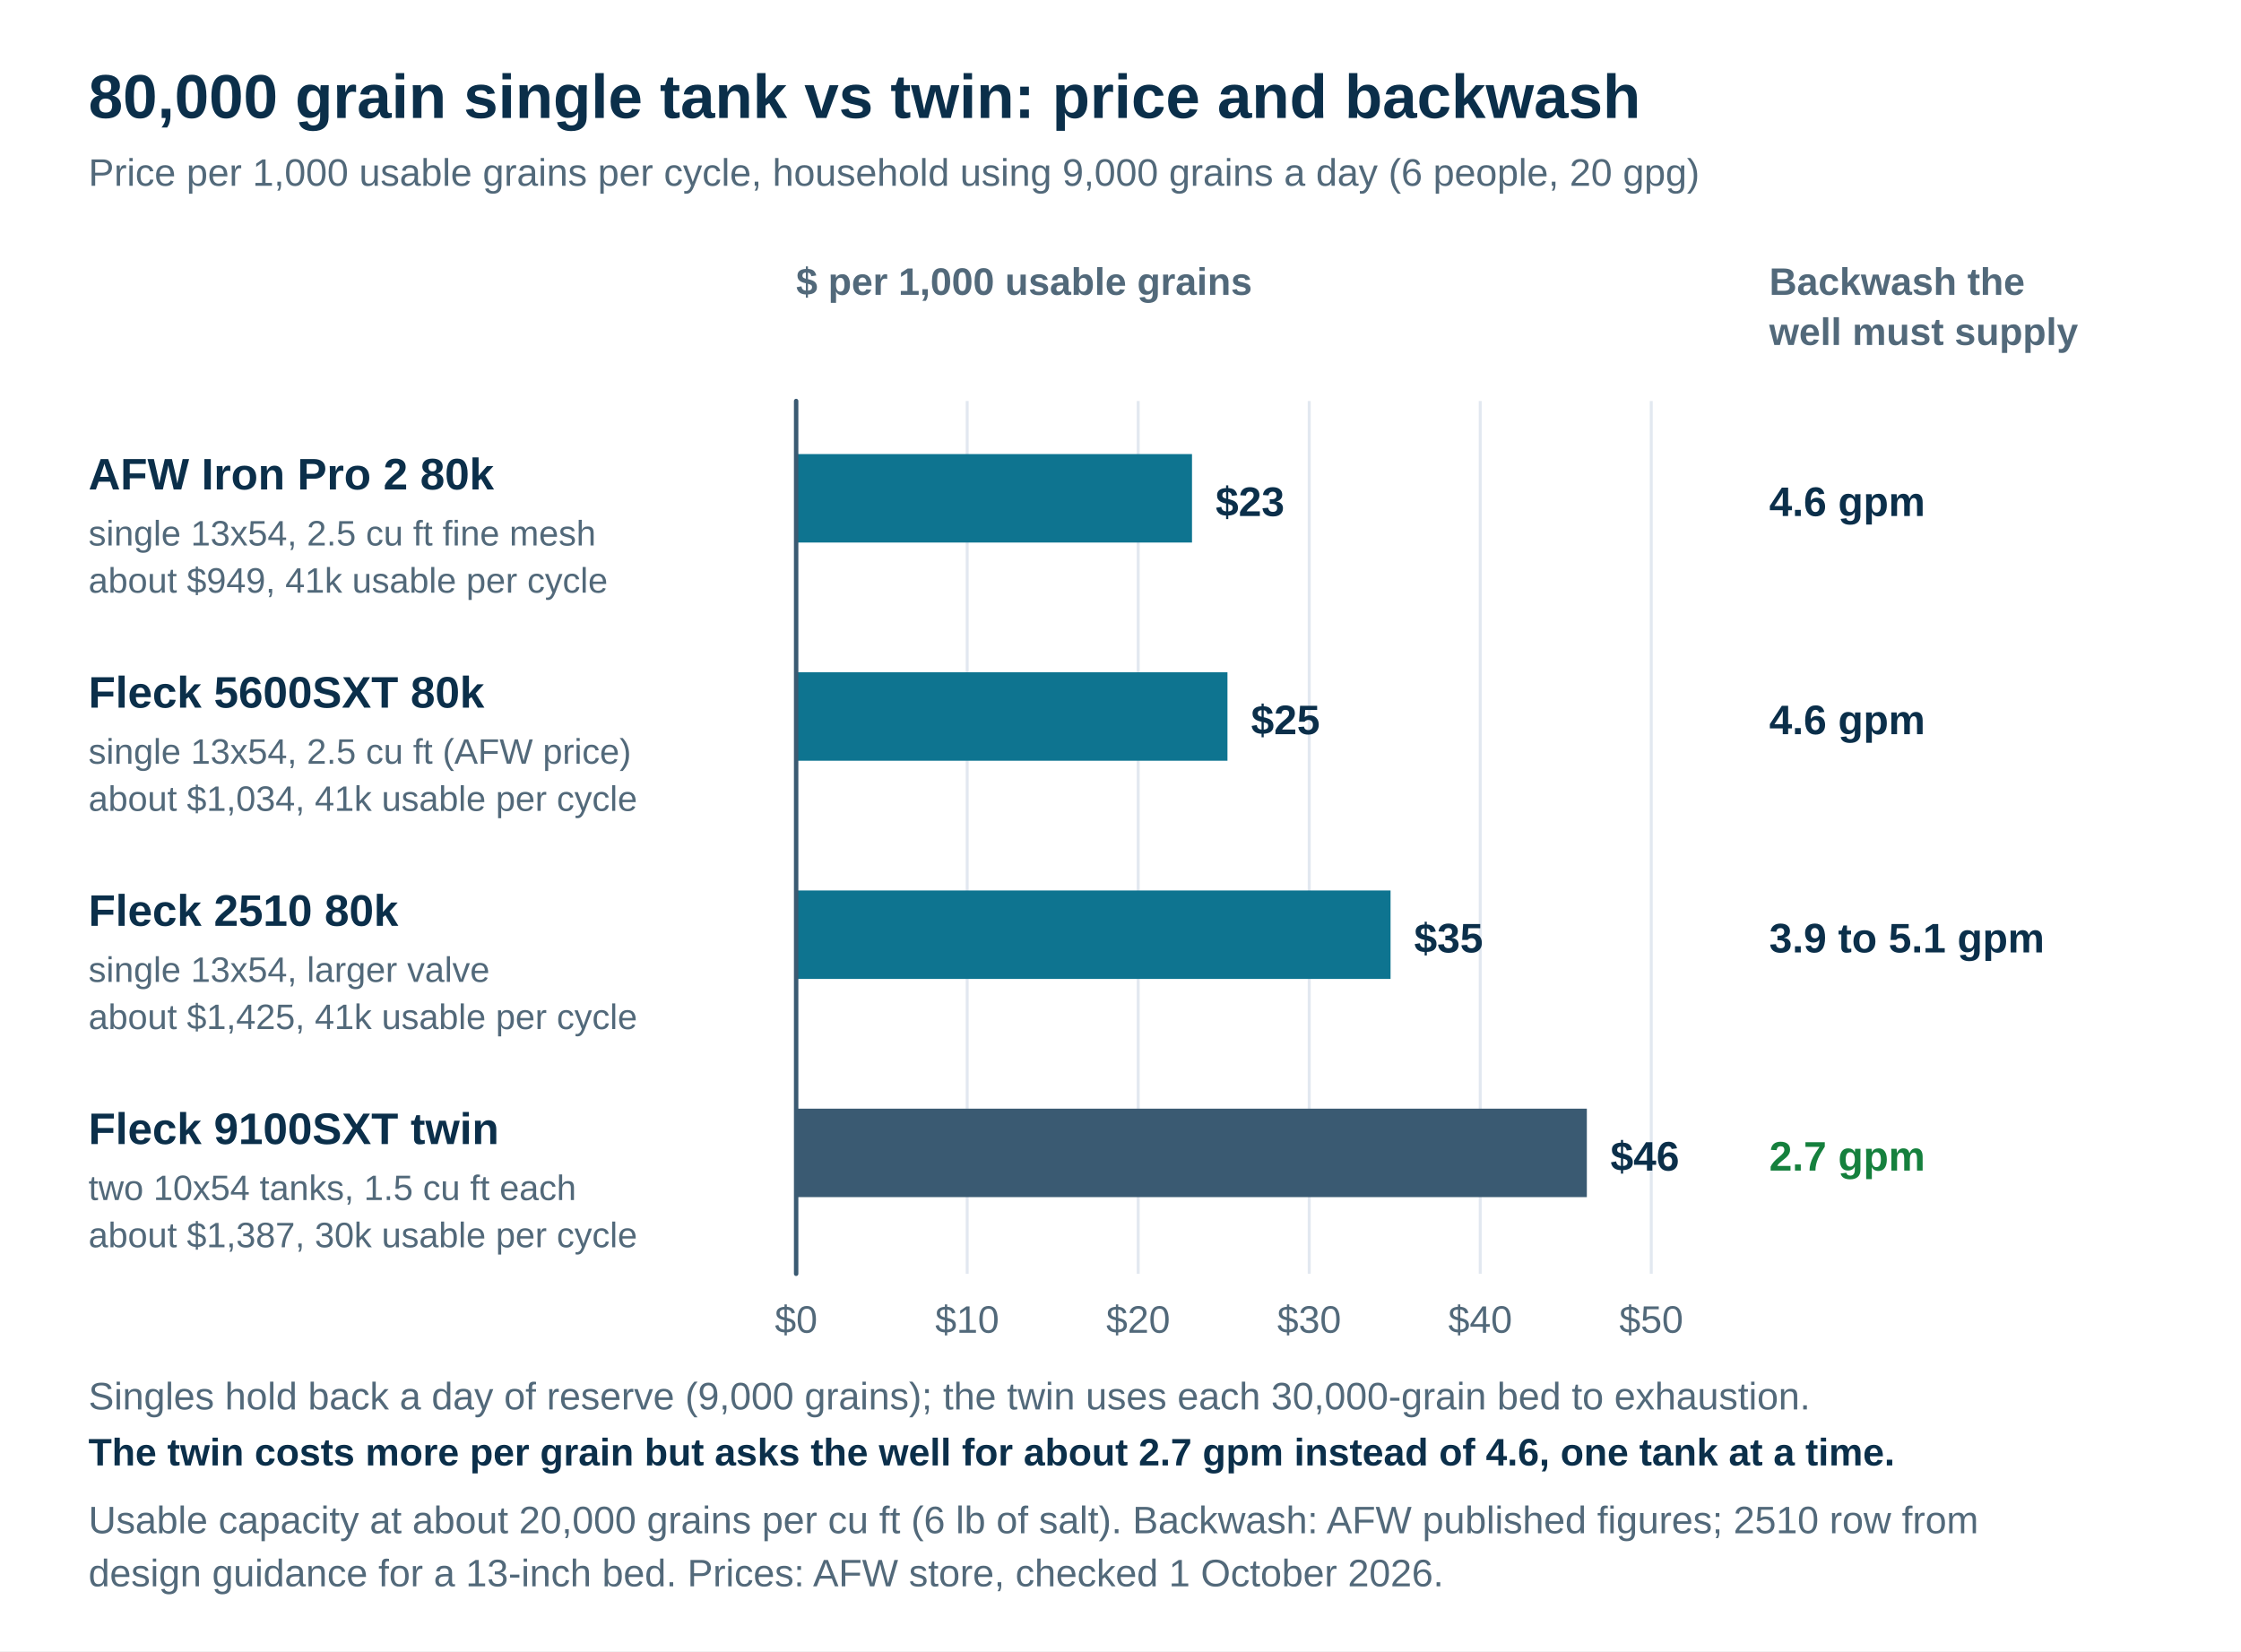
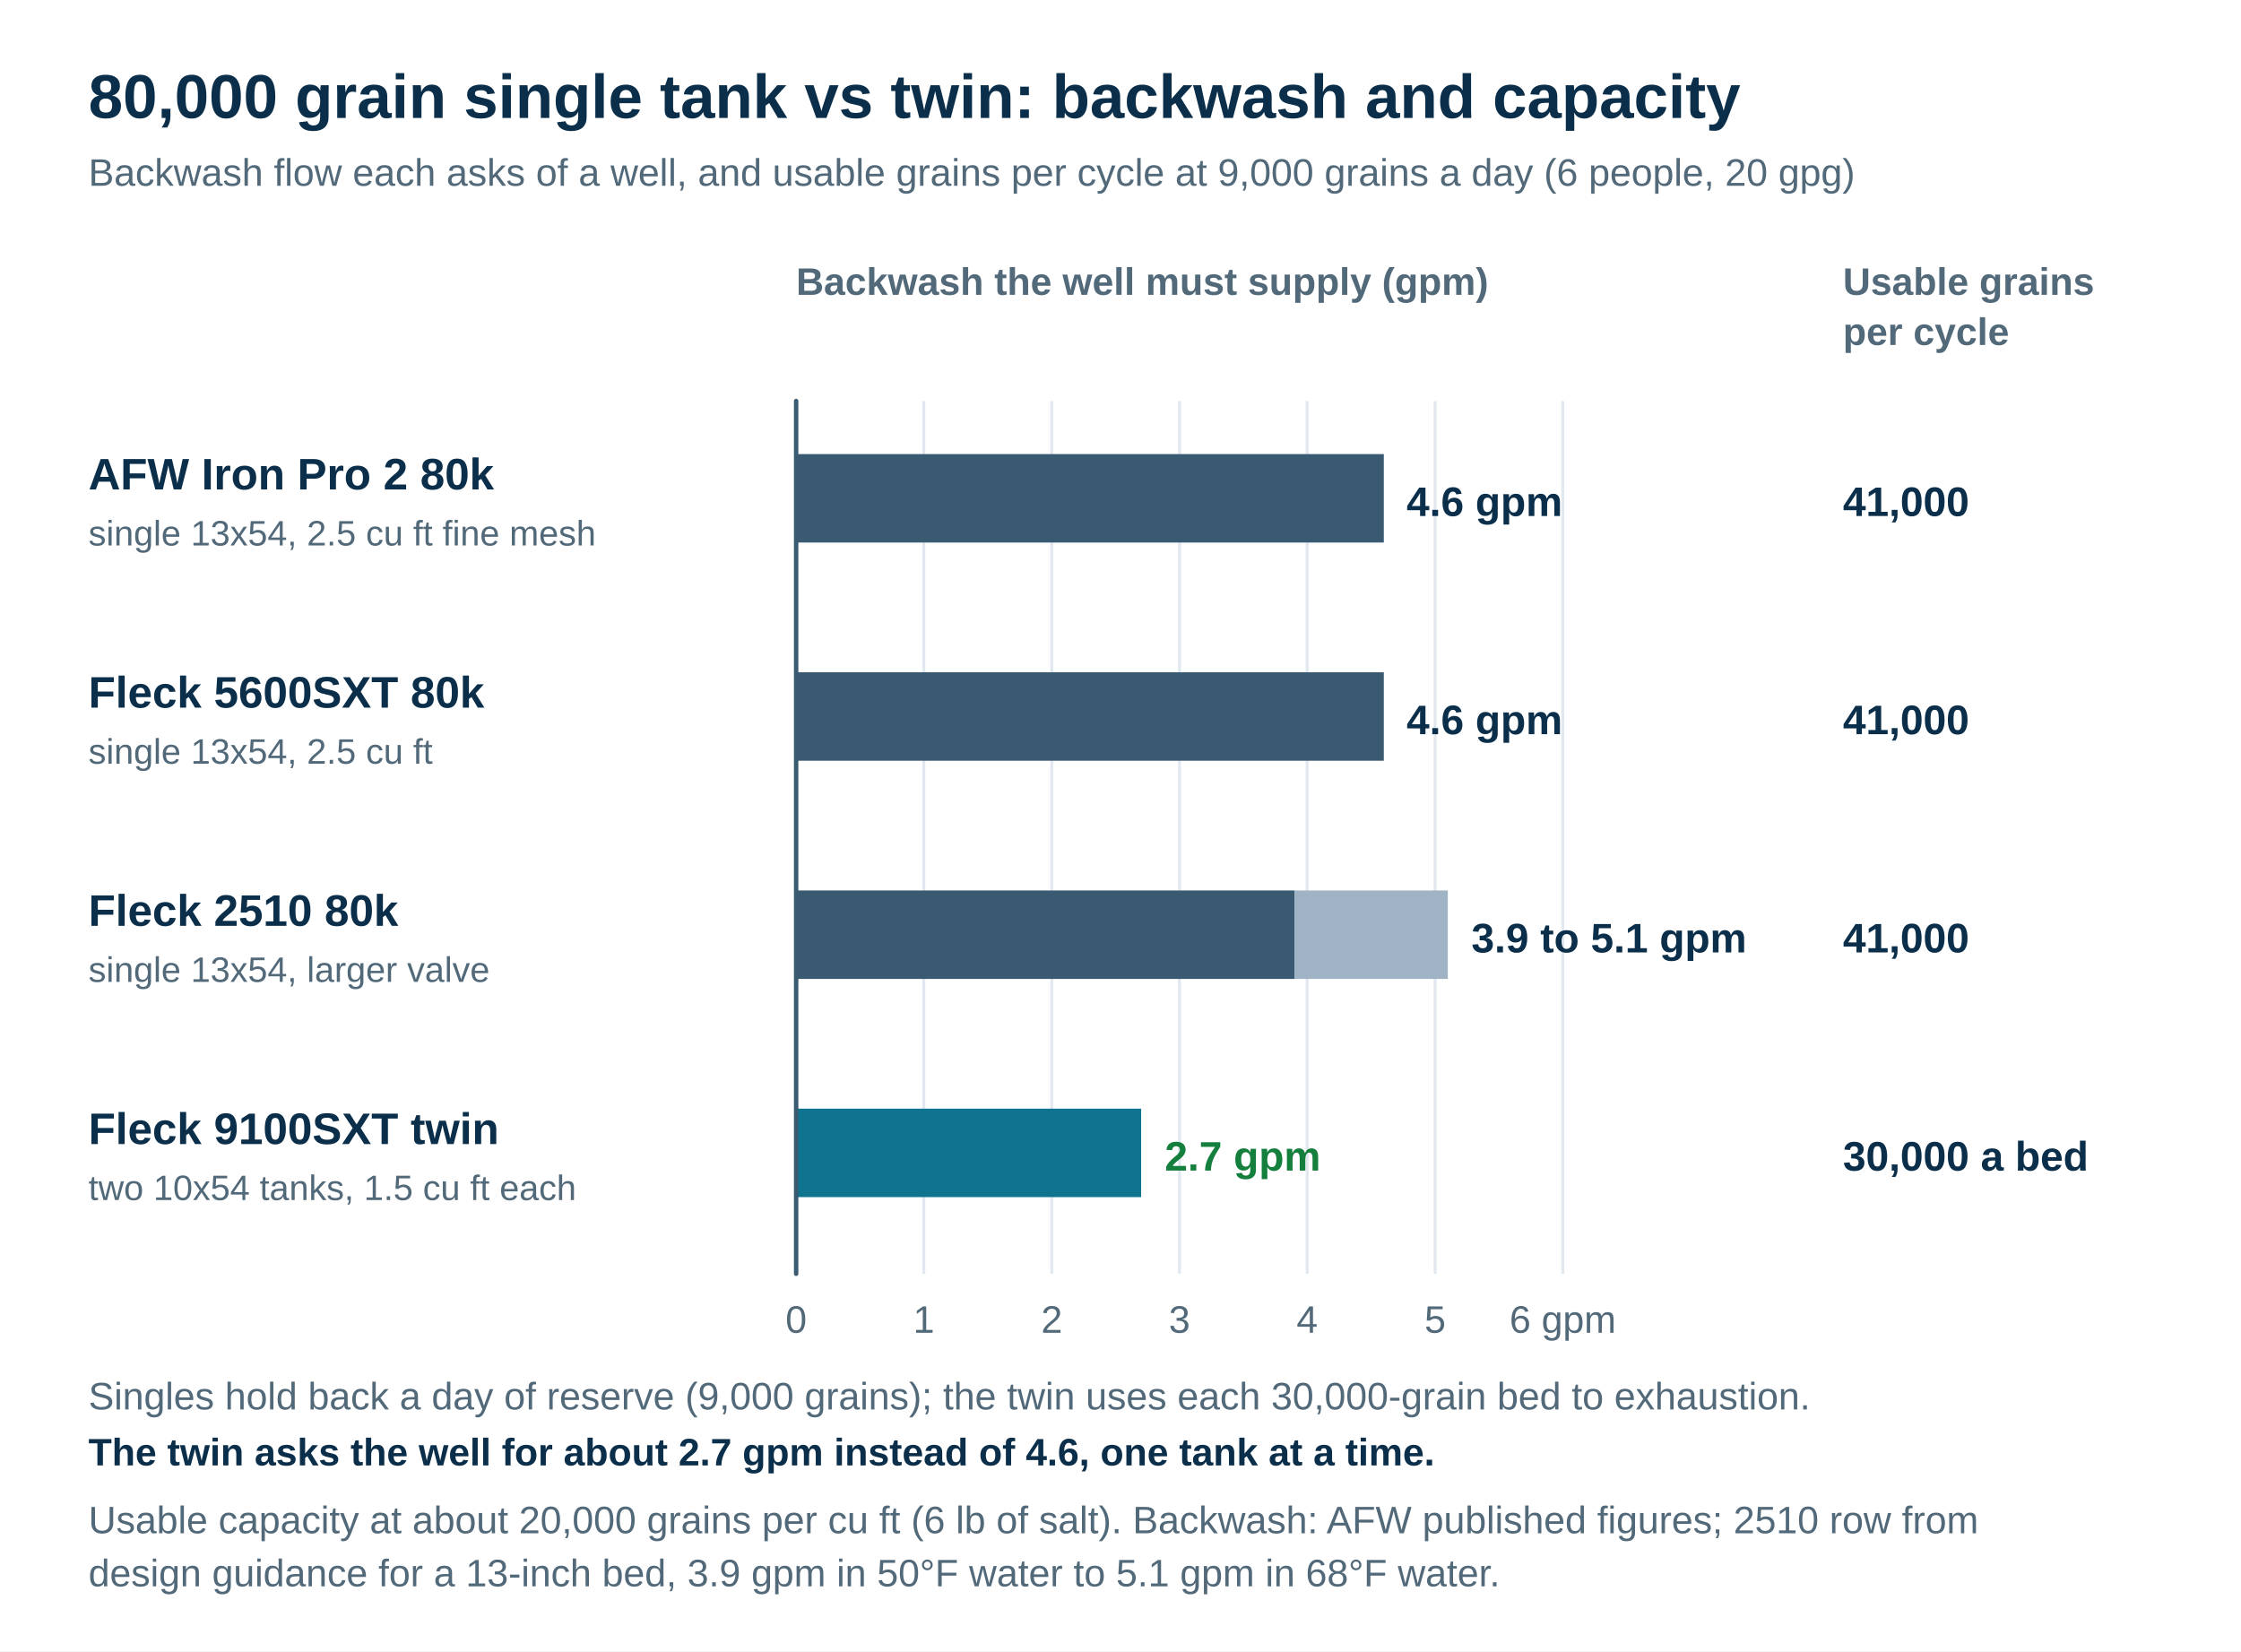
<svg xmlns="http://www.w3.org/2000/svg" viewBox="0 0 760 560" width="760" height="560" role="img" aria-labelledby="g80-title g80-desc">
  <defs />
  <rect width="760" height="560" fill="#ffffff" />
-   <text x="30" y="40" font-family="Arial, Helvetica, sans-serif" font-size="21" font-weight="bold" text-anchor="start" fill="#0b2f4a">80,000 grain single tank vs twin: price and backwash</text>
-   <text x="30" y="63" font-family="Arial, Helvetica, sans-serif" font-size="13" font-weight="normal" text-anchor="start" fill="#52697a">Price per 1,000 usable grains per cycle, household using 9,000 grains a day (6 people, 20 gpg)</text>
-   <text x="270" y="100" font-family="Arial, Helvetica, sans-serif" font-size="13" font-weight="bold" text-anchor="start" fill="#52697a">$ per 1,000 usable grains</text>
-   <text x="600" y="100" font-family="Arial, Helvetica, sans-serif" font-size="13" font-weight="bold" text-anchor="start" fill="#52697a">Backwash the</text>
-   <text x="600" y="117" font-family="Arial, Helvetica, sans-serif" font-size="13" font-weight="bold" text-anchor="start" fill="#52697a">well must supply</text>
-   <path d="M270,136 L270,432" stroke="#e2e8f0" stroke-width="1" />
-   <text x="270" y="452" font-family="Arial, Helvetica, sans-serif" font-size="13" font-weight="normal" text-anchor="middle" fill="#52697a">$0</text>
-   <path d="M328,136 L328,432" stroke="#e2e8f0" stroke-width="1" />
-   <text x="328" y="452" font-family="Arial, Helvetica, sans-serif" font-size="13" font-weight="normal" text-anchor="middle" fill="#52697a">$10</text>
-   <path d="M386,136 L386,432" stroke="#e2e8f0" stroke-width="1" />
-   <text x="386" y="452" font-family="Arial, Helvetica, sans-serif" font-size="13" font-weight="normal" text-anchor="middle" fill="#52697a">$20</text>
-   <path d="M444,136 L444,432" stroke="#e2e8f0" stroke-width="1" />
-   <text x="444" y="452" font-family="Arial, Helvetica, sans-serif" font-size="13" font-weight="normal" text-anchor="middle" fill="#52697a">$30</text>
-   <path d="M502,136 L502,432" stroke="#e2e8f0" stroke-width="1" />
-   <text x="502" y="452" font-family="Arial, Helvetica, sans-serif" font-size="13" font-weight="normal" text-anchor="middle" fill="#52697a">$40</text>
-   <path d="M560,136 L560,432" stroke="#e2e8f0" stroke-width="1" />
-   <text x="560" y="452" font-family="Arial, Helvetica, sans-serif" font-size="13" font-weight="normal" text-anchor="middle" fill="#52697a">$50</text>
+   <text x="30" y="40" font-family="Arial, Helvetica, sans-serif" font-size="21" font-weight="bold" text-anchor="start" fill="#0b2f4a">80,000 grain single tank vs twin: backwash and capacity</text>
+   <text x="30" y="63" font-family="Arial, Helvetica, sans-serif" font-size="13" font-weight="normal" text-anchor="start" fill="#52697a">Backwash flow each asks of a well, and usable grains per cycle at 9,000 grains a day (6 people, 20 gpg)</text>
+   <text x="270" y="100" font-family="Arial, Helvetica, sans-serif" font-size="13" font-weight="bold" text-anchor="start" fill="#52697a">Backwash the well must supply (gpm)</text>
+   <text x="625" y="100" font-family="Arial, Helvetica, sans-serif" font-size="13" font-weight="bold" text-anchor="start" fill="#52697a">Usable grains</text>
+   <text x="625" y="117" font-family="Arial, Helvetica, sans-serif" font-size="13" font-weight="bold" text-anchor="start" fill="#52697a">per cycle</text>
+   <path d="M313.3,136 L313.3,432" stroke="#e2e8f0" stroke-width="1" />
+   <path d="M356.7,136 L356.7,432" stroke="#e2e8f0" stroke-width="1" />
+   <path d="M400,136 L400,432" stroke="#e2e8f0" stroke-width="1" />
+   <path d="M443.3,136 L443.3,432" stroke="#e2e8f0" stroke-width="1" />
+   <path d="M486.7,136 L486.7,432" stroke="#e2e8f0" stroke-width="1" />
+   <path d="M530,136 L530,432" stroke="#e2e8f0" stroke-width="1" />
+   <text x="270" y="452" font-family="Arial, Helvetica, sans-serif" font-size="13" font-weight="normal" text-anchor="middle" fill="#52697a">0</text>
+   <text x="313.3" y="452" font-family="Arial, Helvetica, sans-serif" font-size="13" font-weight="normal" text-anchor="middle" fill="#52697a">1</text>
+   <text x="356.7" y="452" font-family="Arial, Helvetica, sans-serif" font-size="13" font-weight="normal" text-anchor="middle" fill="#52697a">2</text>
+   <text x="400" y="452" font-family="Arial, Helvetica, sans-serif" font-size="13" font-weight="normal" text-anchor="middle" fill="#52697a">3</text>
+   <text x="443.3" y="452" font-family="Arial, Helvetica, sans-serif" font-size="13" font-weight="normal" text-anchor="middle" fill="#52697a">4</text>
+   <text x="486.7" y="452" font-family="Arial, Helvetica, sans-serif" font-size="13" font-weight="normal" text-anchor="middle" fill="#52697a">5</text>
+   <text x="530" y="452" font-family="Arial, Helvetica, sans-serif" font-size="13" font-weight="normal" text-anchor="middle" fill="#52697a">6 gpm</text>
  <text x="30" y="166" font-family="Arial, Helvetica, sans-serif" font-size="15" font-weight="bold" text-anchor="start" fill="#0b2f4a">AFW Iron Pro 2 80k</text>
  <text x="30" y="185" font-family="Arial, Helvetica, sans-serif" font-size="12" font-weight="normal" text-anchor="start" fill="#52697a">single 13x54, 2.5 cu ft fine mesh</text>
-   <text x="30" y="201" font-family="Arial, Helvetica, sans-serif" font-size="12" font-weight="normal" text-anchor="start" fill="#52697a">about $949, 41k usable per cycle</text>
-   <rect x="270" y="154" width="134.249" height="30" fill="#0e7490" stroke="none" stroke-width="1.5" />
-   <text x="412.249" y="175" font-family="Arial, Helvetica, sans-serif" font-size="14" font-weight="bold" text-anchor="start" fill="#0b2f4a">$23</text>
-   <text x="600" y="175" font-family="Arial, Helvetica, sans-serif" font-size="14" font-weight="bold" text-anchor="start" fill="#0b2f4a">4.6 gpm</text>
+   <rect x="270" y="154" width="199.3" height="30" fill="#3a5a72" stroke="none" />
+   <text x="477" y="175" font-family="Arial, Helvetica, sans-serif" font-size="14" font-weight="bold" text-anchor="start" fill="#0b2f4a">4.6 gpm</text>
+   <text x="625" y="175" font-family="Arial, Helvetica, sans-serif" font-size="14" font-weight="bold" text-anchor="start" fill="#0b2f4a">41,000</text>
  <text x="30" y="240" font-family="Arial, Helvetica, sans-serif" font-size="15" font-weight="bold" text-anchor="start" fill="#0b2f4a">Fleck 5600SXT 80k</text>
-   <text x="30" y="259" font-family="Arial, Helvetica, sans-serif" font-size="12" font-weight="normal" text-anchor="start" fill="#52697a">single 13x54, 2.5 cu ft (AFW price)</text>
-   <text x="30" y="275" font-family="Arial, Helvetica, sans-serif" font-size="12" font-weight="normal" text-anchor="start" fill="#52697a">about $1,034, 41k usable per cycle</text>
-   <rect x="270" y="228" width="146.273" height="30" fill="#0e7490" stroke="none" stroke-width="1.5" />
-   <text x="424.273" y="249" font-family="Arial, Helvetica, sans-serif" font-size="14" font-weight="bold" text-anchor="start" fill="#0b2f4a">$25</text>
-   <text x="600" y="249" font-family="Arial, Helvetica, sans-serif" font-size="14" font-weight="bold" text-anchor="start" fill="#0b2f4a">4.6 gpm</text>
+   <text x="30" y="259" font-family="Arial, Helvetica, sans-serif" font-size="12" font-weight="normal" text-anchor="start" fill="#52697a">single 13x54, 2.5 cu ft</text>
+   <rect x="270" y="228" width="199.3" height="30" fill="#3a5a72" stroke="none" />
+   <text x="477" y="249" font-family="Arial, Helvetica, sans-serif" font-size="14" font-weight="bold" text-anchor="start" fill="#0b2f4a">4.6 gpm</text>
+   <text x="625" y="249" font-family="Arial, Helvetica, sans-serif" font-size="14" font-weight="bold" text-anchor="start" fill="#0b2f4a">41,000</text>
  <text x="30" y="314" font-family="Arial, Helvetica, sans-serif" font-size="15" font-weight="bold" text-anchor="start" fill="#0b2f4a">Fleck 2510 80k</text>
  <text x="30" y="333" font-family="Arial, Helvetica, sans-serif" font-size="12" font-weight="normal" text-anchor="start" fill="#52697a">single 13x54, larger valve</text>
-   <text x="30" y="349" font-family="Arial, Helvetica, sans-serif" font-size="12" font-weight="normal" text-anchor="start" fill="#52697a">about $1,425, 41k usable per cycle</text>
-   <rect x="270" y="302" width="201.585" height="30" fill="#0e7490" stroke="none" stroke-width="1.5" />
-   <text x="479.585" y="323" font-family="Arial, Helvetica, sans-serif" font-size="14" font-weight="bold" text-anchor="start" fill="#0b2f4a">$35</text>
-   <text x="600" y="323" font-family="Arial, Helvetica, sans-serif" font-size="14" font-weight="bold" text-anchor="start" fill="#0b2f4a">3.9 to 5.1 gpm</text>
+   <rect x="270" y="302" width="169" height="30" fill="#3a5a72" stroke="none" />
+   <rect x="439" y="302" width="52" height="30" fill="#9fb3c4" stroke="none" />
+   <text x="499" y="323" font-family="Arial, Helvetica, sans-serif" font-size="14" font-weight="bold" text-anchor="start" fill="#0b2f4a">3.9 to 5.1 gpm</text>
+   <text x="625" y="323" font-family="Arial, Helvetica, sans-serif" font-size="14" font-weight="bold" text-anchor="start" fill="#0b2f4a">41,000</text>
  <text x="30" y="388" font-family="Arial, Helvetica, sans-serif" font-size="15" font-weight="bold" text-anchor="start" fill="#0b2f4a">Fleck 9100SXT twin</text>
  <text x="30" y="407" font-family="Arial, Helvetica, sans-serif" font-size="12" font-weight="normal" text-anchor="start" fill="#52697a">two 10x54 tanks, 1.5 cu ft each</text>
-   <text x="30" y="423" font-family="Arial, Helvetica, sans-serif" font-size="12" font-weight="normal" text-anchor="start" fill="#52697a">about $1,387, 30k usable per cycle</text>
-   <rect x="270" y="376" width="268.153" height="30" fill="#3a5a72" stroke="none" stroke-width="1.5" />
-   <text x="546.153" y="397" font-family="Arial, Helvetica, sans-serif" font-size="14" font-weight="bold" text-anchor="start" fill="#0b2f4a">$46</text>
-   <text x="600" y="397" font-family="Arial, Helvetica, sans-serif" font-size="14" font-weight="bold" text-anchor="start" fill="#15803d">2.7 gpm</text>
+   <rect x="270" y="376" width="117" height="30" fill="#0e7490" stroke="none" />
+   <text x="395" y="397" font-family="Arial, Helvetica, sans-serif" font-size="14" font-weight="bold" text-anchor="start" fill="#15803d">2.7 gpm</text>
+   <text x="625" y="397" font-family="Arial, Helvetica, sans-serif" font-size="14" font-weight="bold" text-anchor="start" fill="#0b2f4a">30,000 a bed</text>
  <path d="M270,136 L270,432" fill="none" stroke="#3a5a72" stroke-width="1.5" stroke-linecap="round" stroke-linejoin="round" />
  <text x="30" y="478" font-family="Arial, Helvetica, sans-serif" font-size="13" font-weight="normal" text-anchor="start" fill="#52697a">Singles hold back a day of reserve (9,000 grains); the twin uses each 30,000-grain bed to exhaustion.</text>
-   <text x="30" y="497" font-family="Arial, Helvetica, sans-serif" font-size="13" font-weight="bold" text-anchor="start" fill="#0b2f4a">The twin costs more per grain but asks the well for about 2.7 gpm instead of 4.6, one tank at a time.</text>
+   <text x="30" y="497" font-family="Arial, Helvetica, sans-serif" font-size="13" font-weight="bold" text-anchor="start" fill="#0b2f4a">The twin asks the well for about 2.7 gpm instead of 4.6, one tank at a time.</text>
  <text x="30" y="520" font-family="Arial, Helvetica, sans-serif" font-size="13" font-weight="normal" text-anchor="start" fill="#52697a">Usable capacity at about 20,000 grains per cu ft (6 lb of salt). Backwash: AFW published figures; 2510 row from</text>
-   <text x="30" y="538" font-family="Arial, Helvetica, sans-serif" font-size="13" font-weight="normal" text-anchor="start" fill="#52697a">design guidance for a 13-inch bed. Prices: AFW store, checked 1 October 2026.</text>
+   <text x="30" y="538" font-family="Arial, Helvetica, sans-serif" font-size="13" font-weight="normal" text-anchor="start" fill="#52697a">design guidance for a 13-inch bed, 3.9 gpm in 50°F water to 5.1 gpm in 68°F water.</text>
</svg>
